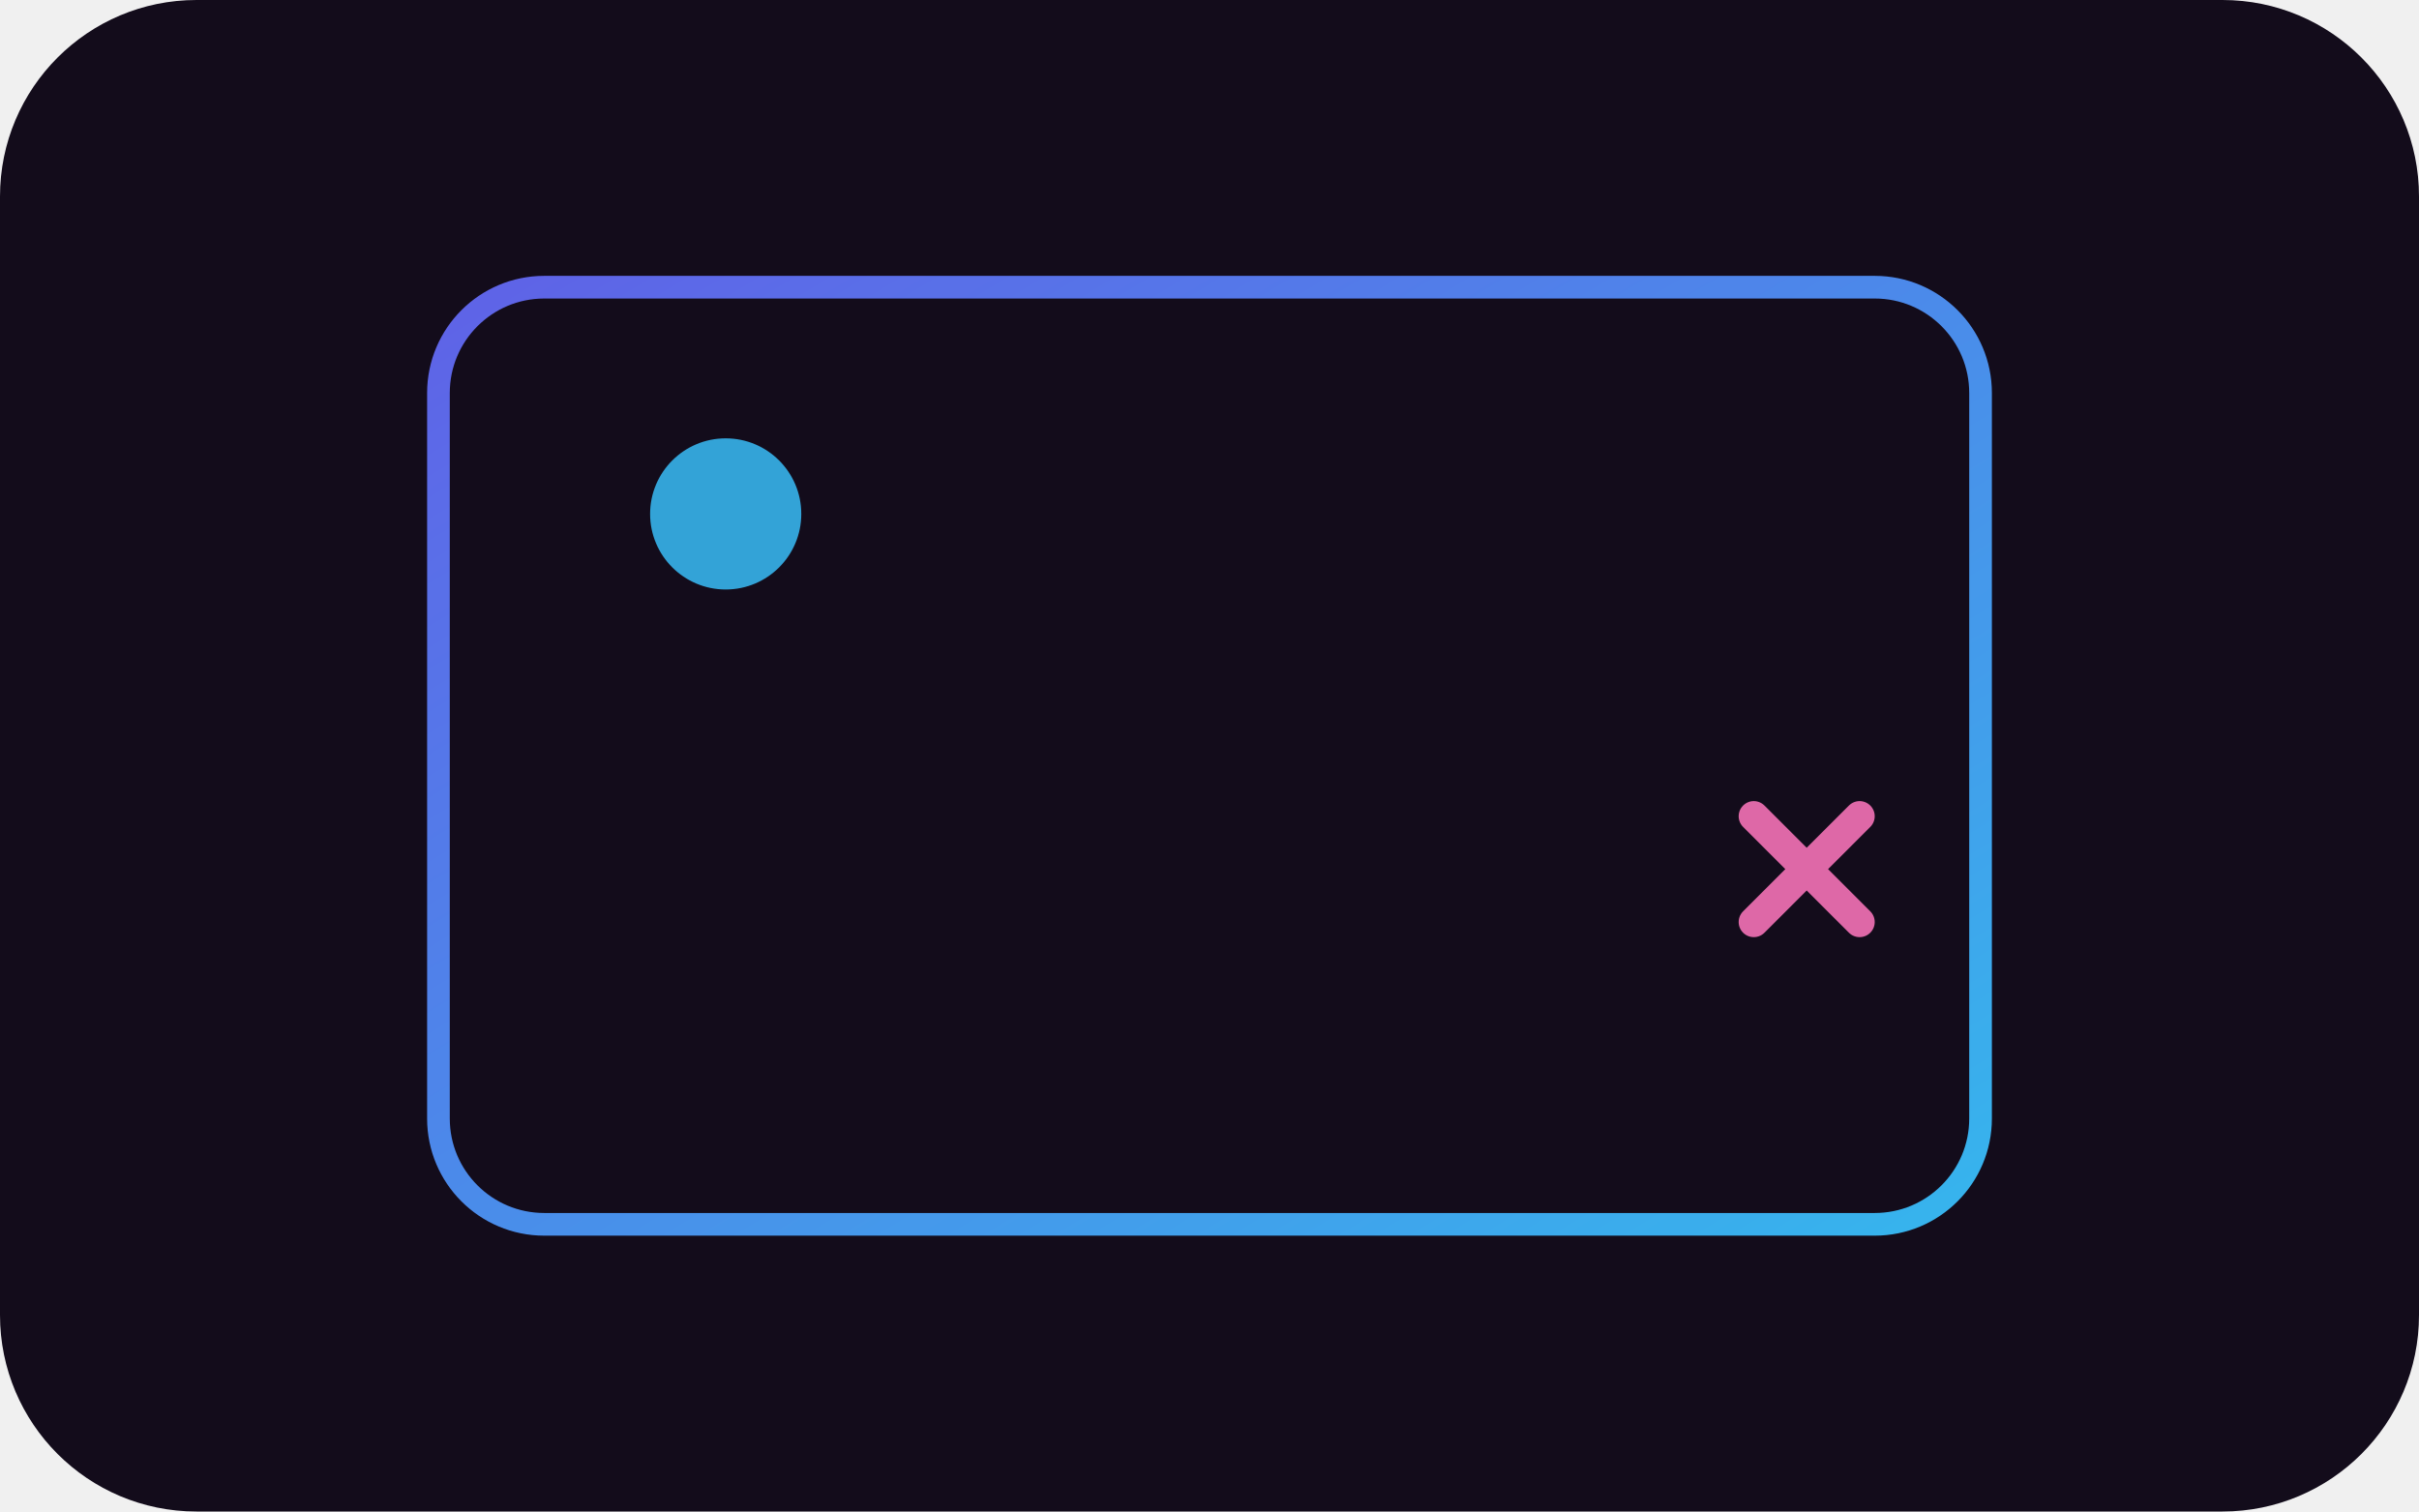
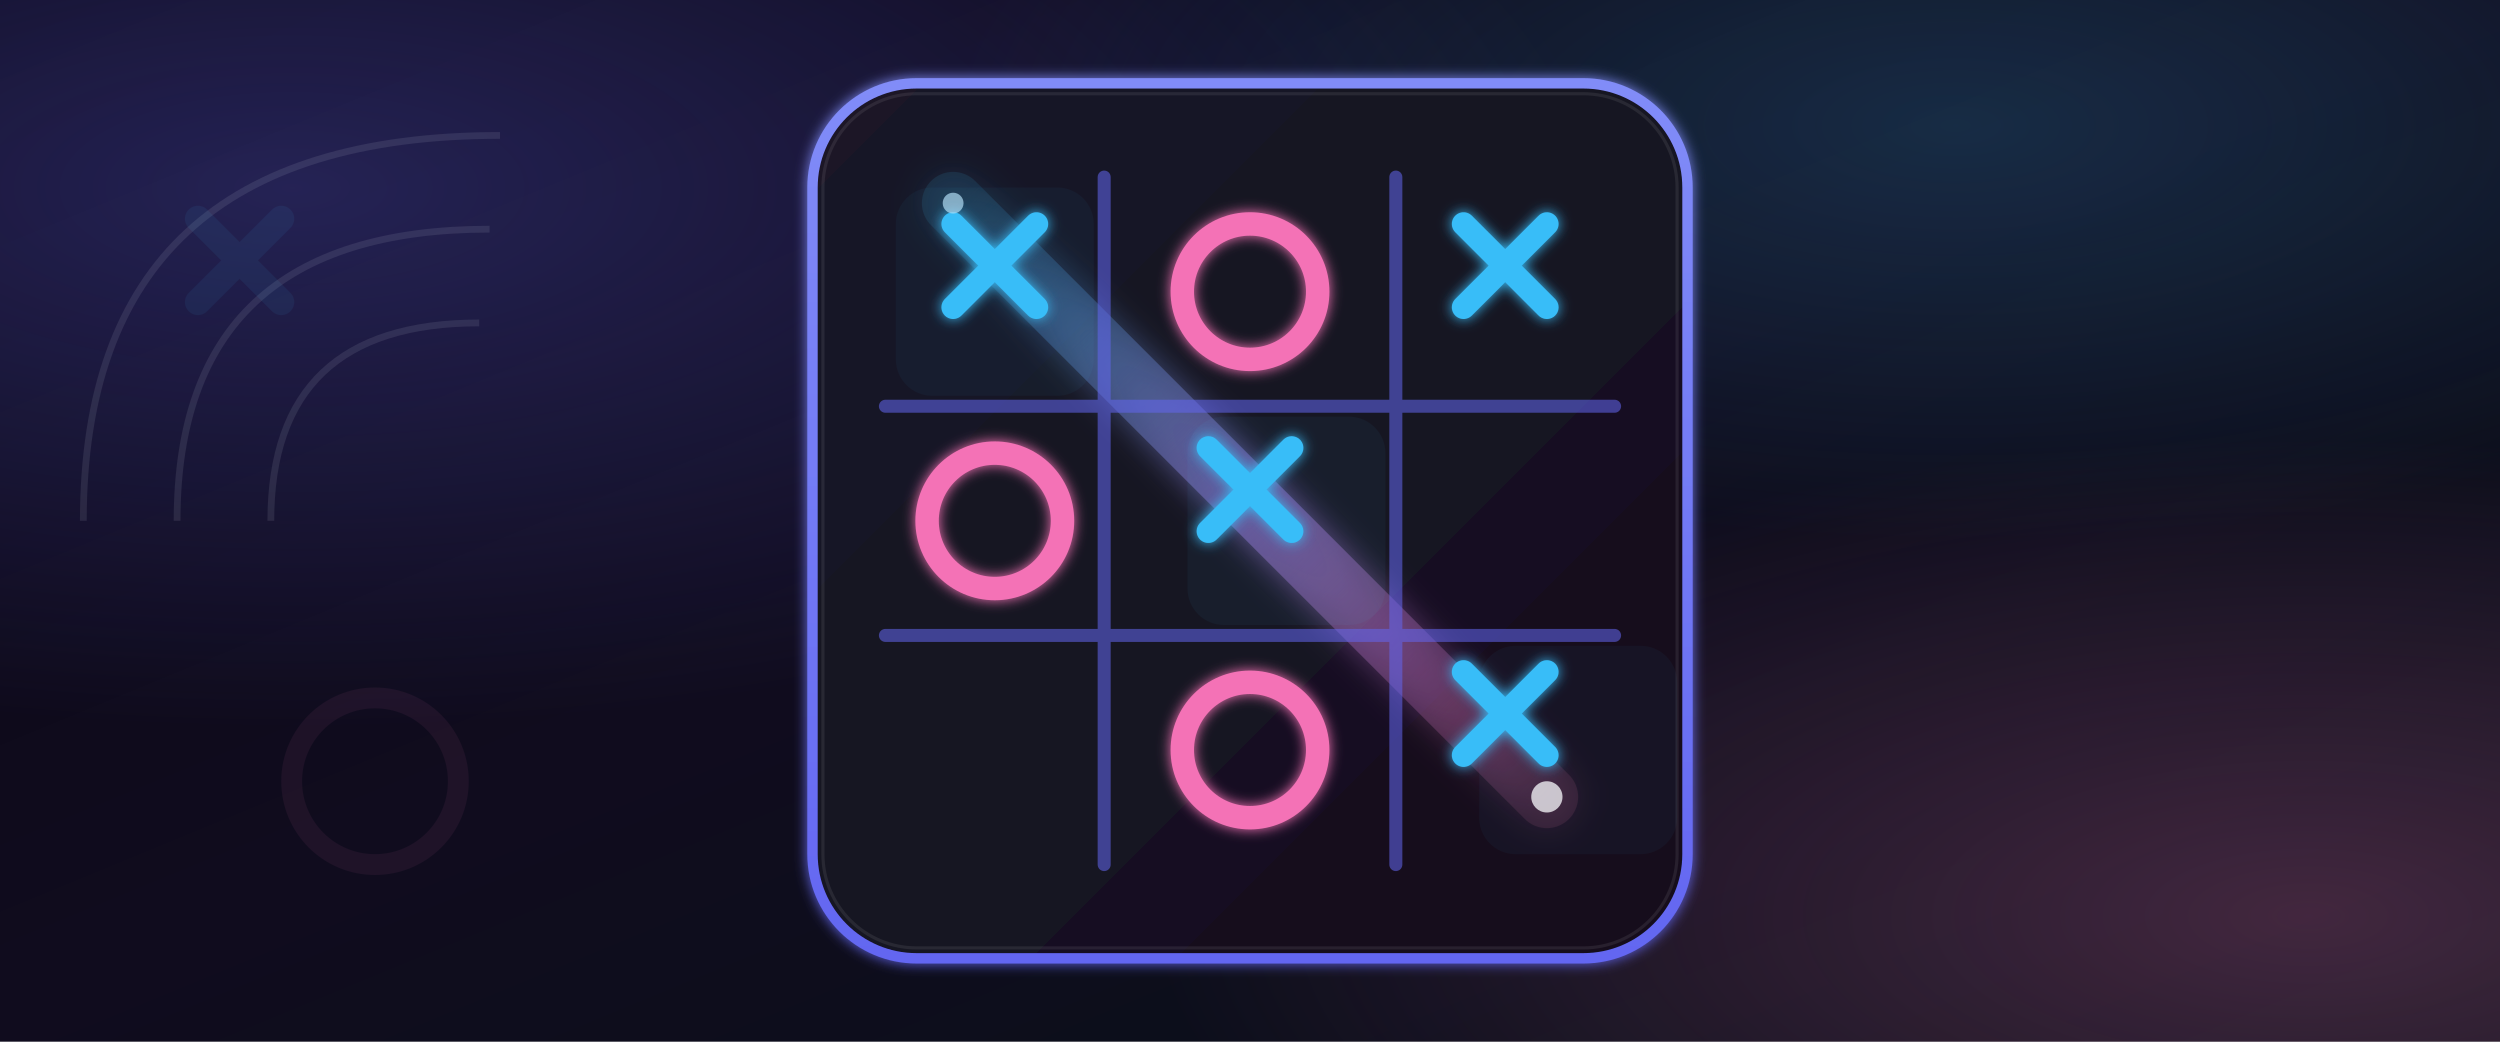
- <svg xmlns="http://www.w3.org/2000/svg" width="320" height="200" viewBox="0 0 320 200" role="img" aria-label="Tic tac toe grid">
+ <svg xmlns="http://www.w3.org/2000/svg" viewBox="0 0 480 200" preserveAspectRatio="xMidYMid slice" aria-hidden="true">
  <defs>
-     <linearGradient id="ticG" x1="0" y1="0" x2="1" y2="1">
-       <stop offset="0" stop-color="#6366f1" />
-       <stop offset="1" stop-color="#38bdf8" />
+     <linearGradient id="ttt-sky" x1="0%" y1="0%" x2="100%" y2="100%">
+       <stop offset="0%" stop-color="#0a0614" />
+       <stop offset="48%" stop-color="#100c1e" />
+       <stop offset="100%" stop-color="#081018" />
    </linearGradient>
+     <radialGradient id="ttt-glow-indigo" cx="12%" cy="18%" r="52%">
+       <stop offset="0%" stop-color="#6366f1" stop-opacity="0.28" />
+       <stop offset="100%" stop-color="#6366f1" stop-opacity="0" />
+     </radialGradient>
+     <radialGradient id="ttt-glow-pink" cx="92%" cy="88%" r="46%">
+       <stop offset="0%" stop-color="#f472b6" stop-opacity="0.24" />
+       <stop offset="100%" stop-color="#f472b6" stop-opacity="0" />
+     </radialGradient>
+     <radialGradient id="ttt-glow-cyan" cx="78%" cy="12%" r="40%">
+       <stop offset="0%" stop-color="#38bdf8" stop-opacity="0.18" />
+       <stop offset="100%" stop-color="#38bdf8" stop-opacity="0" />
+     </radialGradient>
+     <linearGradient id="ttt-board-fill" x1="0%" y1="0%" x2="100%" y2="100%">
+       <stop offset="0%" stop-color="#1a1428" />
+       <stop offset="100%" stop-color="#12101c" />
+     </linearGradient>
+     <linearGradient id="ttt-board-edge" x1="0%" y1="0%" x2="0%" y2="100%">
+       <stop offset="0%" stop-color="#818cf8" />
+       <stop offset="100%" stop-color="#6366f1" />
+     </linearGradient>
+     <linearGradient id="ttt-win-line" x1="0%" y1="0%" x2="100%" y2="100%">
+       <stop offset="0%" stop-color="#38bdf8" stop-opacity="0.2" />
+       <stop offset="50%" stop-color="#a78bfa" />
+       <stop offset="100%" stop-color="#f472b6" stop-opacity="0.2" />
+     </linearGradient>
+     <filter id="ttt-soft" x="-20%" y="-20%" width="140%" height="140%">
+       <feGaussianBlur in="SourceGraphic" stdDeviation="1.2" result="b" />
+       <feMerge>
+         <feMergeNode in="b" />
+         <feMergeNode in="SourceGraphic" />
+       </feMerge>
+     </filter>
+     <filter id="ttt-glow" x="-40%" y="-40%" width="180%" height="180%">
+       <feGaussianBlur stdDeviation="3" result="blur" />
+       <feMerge>
+         <feMergeNode in="blur" />
+         <feMergeNode in="SourceGraphic" />
+       </feMerge>
+     </filter>
  </defs>
-   <rect width="320" height="200" rx="26" fill="#130c1b" />
-   <rect x="58" y="38" width="204" height="124" rx="14" fill="none" stroke="url(#ticG)" stroke-width="3" opacity="0.95" />
-   <g stroke="url(#ticG)" stroke-width="3" stroke-linecap="round" opacity="0.9">
-     <path d="M126 42v116" />
-     <path d="M186 42v116" />
-     <path d="M62 80h196" />
-     <path d="M62 120h196" />
+   <rect width="480" height="200" fill="url(#ttt-sky)" />
+   <rect width="480" height="200" fill="url(#ttt-glow-indigo)" />
+   <rect width="480" height="200" fill="url(#ttt-glow-pink)" />
+   <rect width="480" height="200" fill="url(#ttt-glow-cyan)" />
+   <g opacity="0.1" stroke="#e2e8f0" stroke-width="1.3" fill="none">
+     <path d="M52 100 Q52 62 92 62" />
+     <path d="M34 100 Q34 44 94 44" />
+     <path d="M16 100 Q16 26 96 26" />
  </g>
-   <circle cx="96" cy="68" r="10" fill="#38bdf8" opacity="0.85" />
-   <path d="M232 108l14 14m0-14l-14 14" stroke="#f472b6" stroke-width="4" stroke-linecap="round" opacity="0.9" />
+   <g opacity="0.07" stroke-linecap="round" fill="none">
+     <path d="M38 42 L54 58 M54 42 L38 58" stroke="#38bdf8" stroke-width="5" />
+     <circle cx="72" cy="150" r="16" stroke="#f472b6" stroke-width="4" />
+   </g>
+   <rect x="159" y="19" width="162" height="162" rx="18" fill="#000" opacity="0.42" />
+   <rect x="156" y="16" width="168" height="168" rx="20" fill="url(#ttt-board-fill)" stroke="url(#ttt-board-edge)" stroke-width="2" filter="url(#ttt-soft)" />
+   <rect x="158" y="18" width="164" height="164" rx="18" fill="none" stroke="white" stroke-width="0.6" opacity="0.08" />
+   <line x1="183" y1="39" x2="297" y2="153" stroke="url(#ttt-win-line)" stroke-width="12" stroke-linecap="round" opacity="0.55" filter="url(#ttt-glow)" />
+   <g stroke="#6366f1" stroke-width="2.5" stroke-linecap="round" opacity="0.55">
+     <path d="M212 34v132" />
+     <path d="M268 34v132" />
+     <path d="M170 78h140" />
+     <path d="M170 122h140" />
+   </g>
+   <g opacity="0.35">
+     <rect x="172" y="36" width="38" height="40" rx="7" fill="#38bdf8" opacity="0.12" />
+     <rect x="228" y="80" width="38" height="40" rx="7" fill="#38bdf8" opacity="0.14" />
+     <rect x="284" y="124" width="38" height="40" rx="7" fill="#38bdf8" opacity="0.12" />
+   </g>
+   <g stroke="#38bdf8" stroke-width="4.5" stroke-linecap="round" fill="none" filter="url(#ttt-soft)">
+     <path d="M183 43 L199 59 M199 43 L183 59" />
+     <path d="M281 43 L297 59 M297 43 L281 59" />
+     <path d="M232 86 L248 102 M248 86 L232 102" />
+     <path d="M281 129 L297 145 M297 129 L281 145" />
+   </g>
+   <g stroke="#f472b6" stroke-width="4.5" fill="none" filter="url(#ttt-soft)">
+     <circle cx="240" cy="56" r="13" />
+     <circle cx="191" cy="100" r="13" />
+     <circle cx="240" cy="144" r="13" />
+   </g>
+   <circle cx="297" cy="153" r="3" fill="#f8fafc" opacity="0.75" />
+   <circle cx="183" cy="39" r="2" fill="#bae6fd" opacity="0.65" />
</svg>
